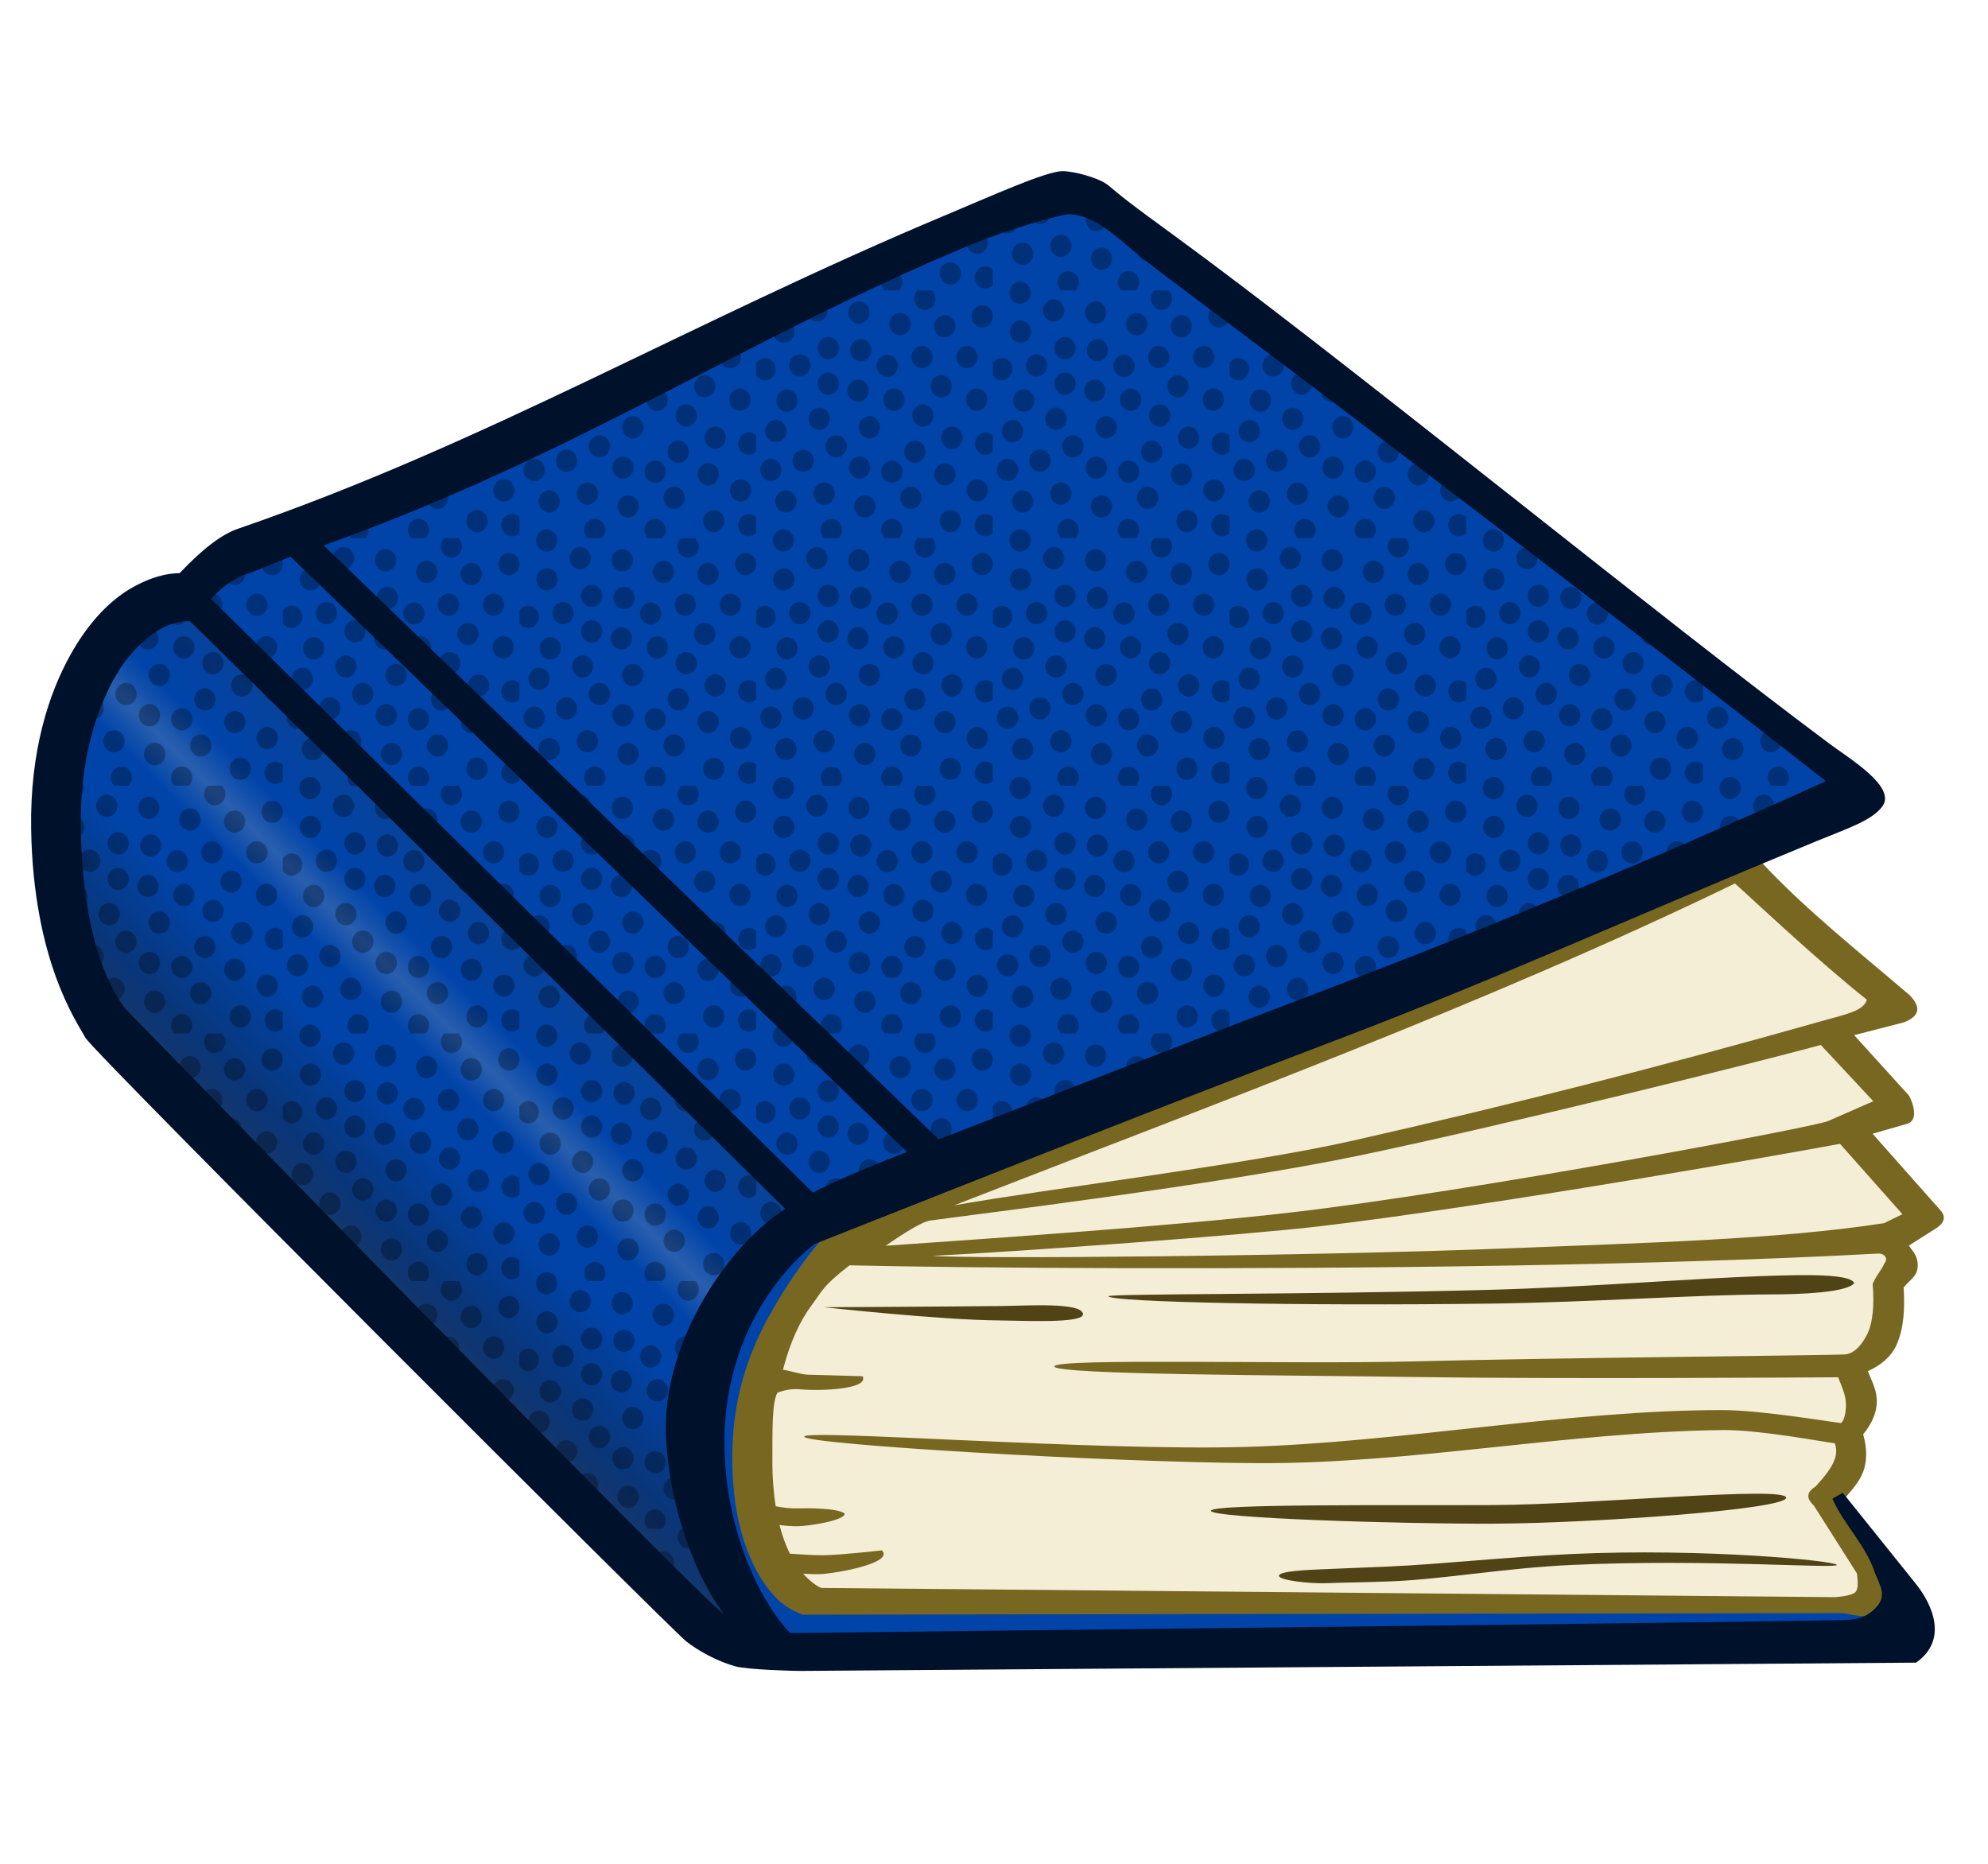
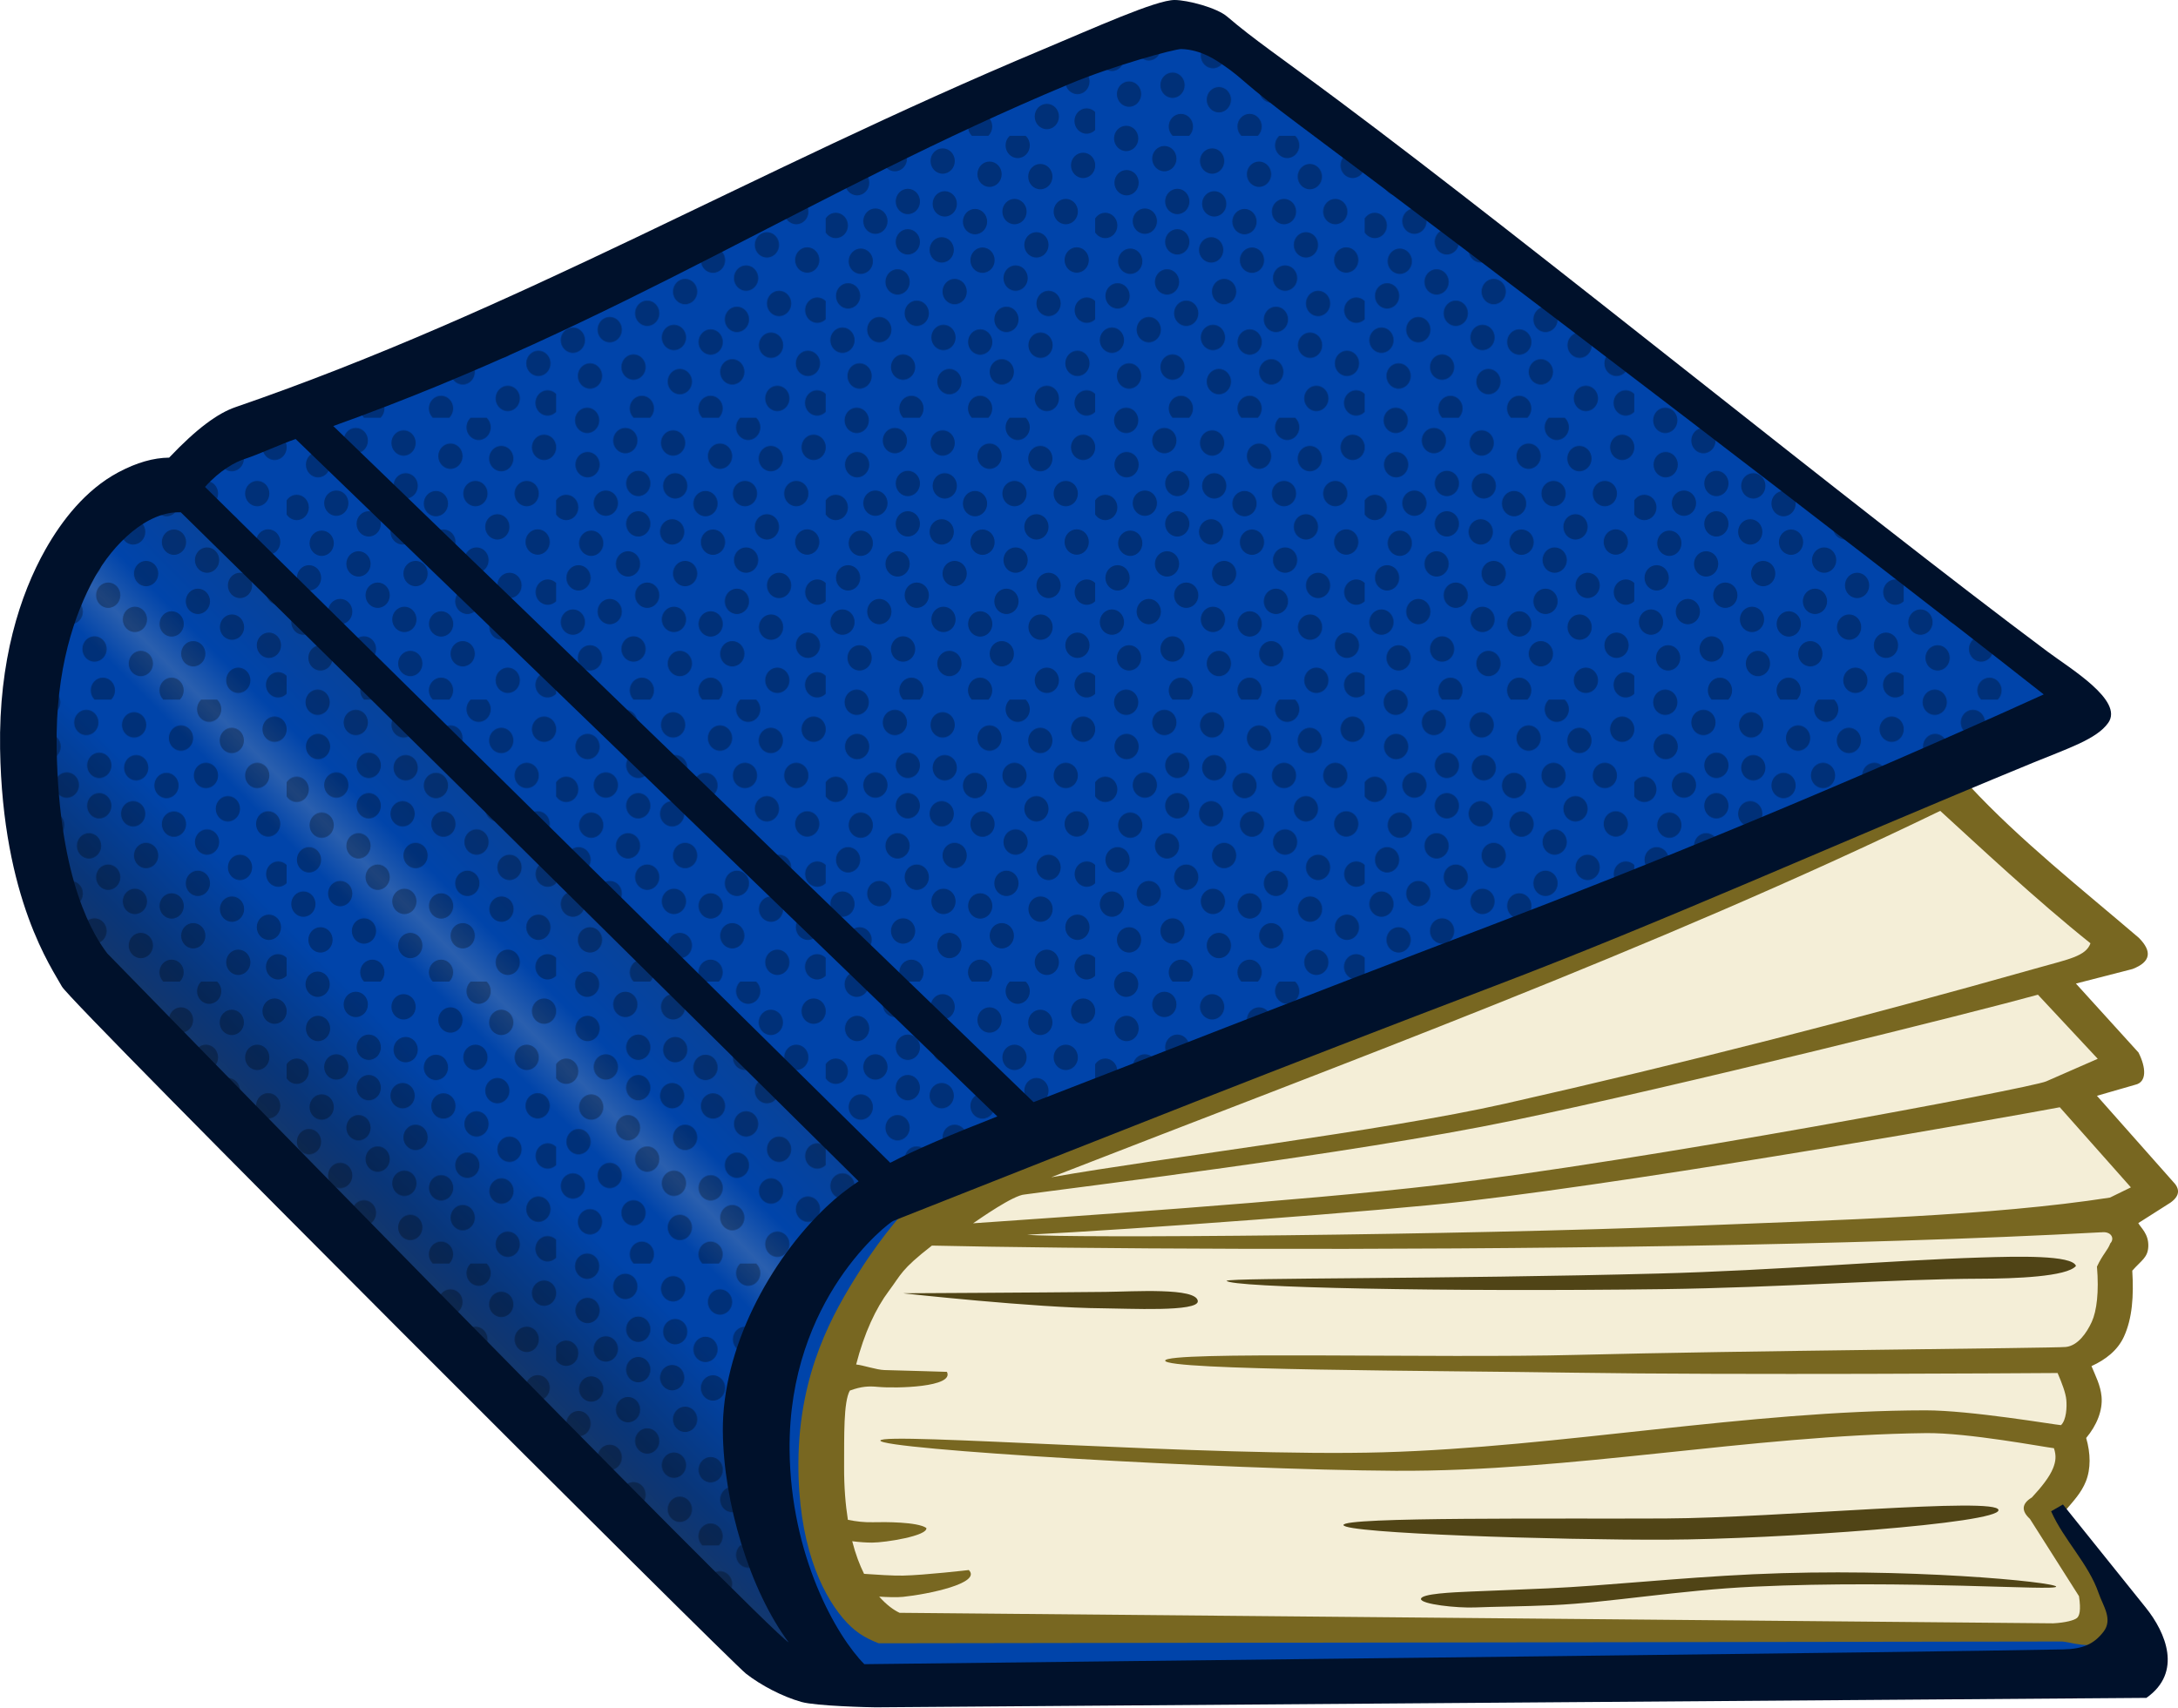
- <svg xmlns="http://www.w3.org/2000/svg" xmlns:xlink="http://www.w3.org/1999/xlink" width="32mm" height="30mm" viewBox="0 0 113.386 106.299" id="svg2" version="1.1">
+ <svg xmlns="http://www.w3.org/2000/svg" xmlns:xlink="http://www.w3.org/1999/xlink" width="256" height="200.729" viewBox="0 0 240 188.183" id="svg2" version="1.1">
  <defs id="defs4">
    <linearGradient id="linearGradient5752">
      <stop style="stop-color:#183767;stop-opacity:1" offset="0" id="stop5754" />
      <stop id="stop5760" offset="0.153" style="stop-color:#093679;stop-opacity:1" />
      <stop style="stop-color:#0044aa;stop-opacity:1;" offset="0.419" id="stop5762" />
      <stop id="stop5766" offset="0.558" style="stop-color:#0044aa;stop-opacity:1;" />
      <stop style="stop-color:#2a5fae;stop-opacity:1" offset="0.653" id="stop5768" />
      <stop id="stop5764" offset="0.754" style="stop-color:#0044aa;stop-opacity:1;" />
      <stop style="stop-color:#094297;stop-opacity:1" offset="1" id="stop5756" />
    </linearGradient>
    <pattern xlink:href="#Polkadots-large" id="pattern5727" patternTransform="matrix(1.35,0,0,1.4125,-1.771657,-7.454901)" />
    <pattern id="Polkadots-large" patternTransform="translate(0,0) scale(10,10)" height="10" width="10" patternUnits="userSpaceOnUse">
      <circle id="circle5417" r="0.45" cy="0.810" cx="2.567" style="fill:black;stroke:none" />
      <circle id="circle5419" r="0.45" cy="2.33" cx="3.048" style="fill:black;stroke:none" />
      <circle id="circle5421" r="0.45" cy="2.415" cx="4.418" style="fill:black;stroke:none" />
      <circle id="circle5423" r="0.45" cy="3.029" cx="1.844" style="fill:black;stroke:none" />
      <circle id="circle5425" r="0.45" cy="1.363" cx="6.08" style="fill:black;stroke:none" />
      <circle id="circle5427" r="0.45" cy="4.413" cx="5.819" style="fill:black;stroke:none" />
      <circle id="circle5429" r="0.45" cy="4.048" cx="4.305" style="fill:black;stroke:none" />
      <circle id="circle5431" r="0.45" cy="3.045" cx="5.541" style="fill:black;stroke:none" />
      <circle id="circle5433" r="0.45" cy="5.527" cx="4.785" style="fill:black;stroke:none" />
      <circle id="circle5435" r="0.45" cy="5.184" cx="2.667" style="fill:black;stroke:none" />
      <circle id="circle5437" r="0.45" cy="1.448" cx="7.965" style="fill:black;stroke:none" />
      <circle id="circle5439" r="0.45" cy="5.049" cx="7.047" style="fill:black;stroke:none" />
      <circle id="circle5441" r="0.45" cy="0.895" cx="4.340" style="fill:black;stroke:none" />
      <circle id="circle5443" r="0.45" cy="0.340" cx="7.125" style="fill:black;stroke:none" />
      <circle id="circle5445" r="0.45" cy="1.049" cx="9.553" style="fill:black;stroke:none" />
      <circle id="circle5447" r="0.45" cy="2.689" cx="7.006" style="fill:black;stroke:none" />
      <circle id="circle5449" r="0.45" cy="2.689" cx="8.909" style="fill:black;stroke:none" />
      <circle id="circle5451" r="0.45" cy="4.407" cx="9.315" style="fill:black;stroke:none" />
      <circle id="circle5453" r="0.45" cy="3.870" cx="7.820" style="fill:black;stroke:none" />
      <circle id="circle5455" r="0.45" cy="5.948" cx="8.270" style="fill:black;stroke:none" />
      <circle id="circle5457" r="0.45" cy="7.428" cx="7.973" style="fill:black;stroke:none" />
      <circle id="circle5459" r="0.45" cy="8.072" cx="9.342" style="fill:black;stroke:none" />
      <circle id="circle5461" r="0.45" cy="9.315" cx="8.206" style="fill:black;stroke:none" />
      <circle id="circle5463" r="0.45" cy="9.475" cx="9.682" style="fill:black;stroke:none" />
      <circle id="circle5465" r="0.45" cy="6.186" cx="9.688" style="fill:black;stroke:none" />
      <circle id="circle5467" r="0.45" cy="6.296" cx="3.379" style="fill:black;stroke:none" />
      <circle id="circle5469" r="0.45" cy="8.204" cx="2.871" style="fill:black;stroke:none" />
      <circle id="circle5471" r="0.45" cy="8.719" cx="4.59" style="fill:black;stroke:none" />
      <circle id="circle5473" r="0.45" cy="9.671" cx="3.181" style="fill:black;stroke:none" />
      <circle id="circle5475" r="0.45" cy="7.315" cx="5.734" style="fill:black;stroke:none" />
      <circle id="circle5477" r="0.45" cy="6.513" cx="6.707" style="fill:black;stroke:none" />
      <circle id="circle5479" r="0.45" cy="9.670" cx="5.730" style="fill:black;stroke:none" />
      <circle id="circle5481" r="0.45" cy="8.373" cx="6.535" style="fill:black;stroke:none" />
      <circle id="circle5483" r="0.45" cy="7.154" cx="4.37" style="fill:black;stroke:none" />
      <circle id="circle5485" r="0.45" cy="7.25" cx="0.622" style="fill:black;stroke:none" />
      <circle id="circle5487" r="0.45" cy="5.679" cx="0.831" style="fill:black;stroke:none" />
      <circle id="circle5489" r="0.45" cy="8.519" cx="1.257" style="fill:black;stroke:none" />
      <circle id="circle5491" r="0.45" cy="6.877" cx="1.989" style="fill:black;stroke:none" />
      <circle id="circle5493" r="0.45" cy="3.181" cx="0.374" style="fill:black;stroke:none" />
      <circle id="circle5495" r="0.45" cy="1.664" cx="1.166" style="fill:black;stroke:none" />
      <circle id="circle5497" r="0.45" cy="0.093" cx="1.151" style="fill:black;stroke:none" />
      <circle id="circle5499" r="0.45" cy="10.093" cx="1.151" style="fill:black;stroke:none" />
      <circle id="circle5501" r="0.45" cy="4.451" cx="1.302" style="fill:black;stroke:none" />
      <circle id="circle5503" r="0.45" cy="3.763" cx="3.047" style="fill:black;stroke:none" />
    </pattern>
    <linearGradient xlink:href="#linearGradient5752" id="linearGradient5758" x1="14.774" y1="61.728" x2="29.705" y2="46.978" gradientUnits="userSpaceOnUse" />
  </defs>
-   <g id="layer2" transform="translate(4.400156,9.894532)">
-     <path style="fill:#0044aa;fill-rule:evenodd;stroke:#ff0000;stroke-width:0.291;stroke-linecap:butt;stroke-linejoin:miter;stroke-miterlimit:4;stroke-dasharray:none;stroke-opacity:1" d="m 1.103,48.094 c -3.248,-5.711 -3.387,-9.556 -2.625,-13.25 0.818,-3.966 -0.174,-8.073 7.875,-11 1.325,-1.538 3.351,-2.876 7,-3.75 l 43.811,-18.957 44.564,33.957 -7.625,4 9.5,8.25 -4.125,1.25 4.375,4.75 -3.375,0.75 4.875,5.5 -2.125,1.125 c 0.797,0.755 1.718,1.473 0.25,2.875 0.311,2.315 -0.79,3.502 -2.125,4.5 1.254,2.294 0.29,3.11 -0.375,4.125 0.21,0.753 0.598,1.495 -1.125,3.875 l 5.375,6.5 -2.125,1.125 -64.625,0.625 c -1.584,0.168 -2.869,-1.153 -4.125,-2.625 z" id="path4244" />
-     <path style="fill:url(#linearGradient5758);fill-rule:evenodd;stroke:#ffcc00;stroke-width:0.291;stroke-linecap:butt;stroke-linejoin:miter;stroke-miterlimit:4;stroke-dasharray:none;stroke-opacity:1;fill-opacity:1" d="m 6.225,24.03 c 0,0 -5.8,1.776 -7.25,10 -0.807,4.577 1.375,13.875 1.375,13.875 l 36.75,36.5 1.875,-1.25 c 0,0 -4.239,-7.192 -4,-11.125 0.512,-8.421 7,-12.625 7,-12.625 z" id="path5750" />
-     <path style="fill:#f4eed7;fill-rule:evenodd;stroke:#ff6600;stroke-width:0.291;stroke-linecap:butt;stroke-linejoin:miter;stroke-miterlimit:4;stroke-dasharray:none;stroke-opacity:1" d="m 93.975,39.03 -50.312,20.25 c 0,0 -4.985,7.985 -5.312,12.5 -0.243,3.352 2.562,9.75 2.562,9.75 l 29.375,0.125 31.125,0 0.938,-1.25 -3.062,-5.188 c 0.836,-0.947 2.177,-1.297 1.75,-2.875 l 0.562,-4.562 c 1.383,-0.752 1.82,-2.567 1.875,-4.812 0.858,-0.708 0.224,-1.417 0.188,-2.125 l 1.875,-1.375 -4.438,-5.125 2.75,-1.188 -3.5,-4.25 3.5,-1.562 z" id="path5748" />
-     <path style="fill:url(#pattern5727);fill-opacity:1;fill-rule:evenodd;stroke:#0000ff;stroke-width:0.291;stroke-linecap:butt;stroke-linejoin:miter;stroke-miterlimit:4;stroke-dasharray:none;stroke-opacity:1;opacity:0.296" d="m 6.478,24.469 c 0.898,-1.729 2.379,-3.263 6.25,-4 L 56.384,1.034 101.978,35.219 70.353,49.094 l -28.625,10.625 c 0,0 -6.755,3.311 -6.75,11.5 0.004,6.922 3.875,13.125 3.875,13.125 -1.548,-0.497 -3.1,-1.001 -5.625,-3.125 l -32.5,-33 c 0,0 -3.253,-11.522 -1.25,-16.75 3.148,-8.219 7,-7 7,-7 z" id="path4246" />
-     <path style="color:#000000;font-style:normal;font-variant:normal;font-weight:normal;font-stretch:normal;font-size:medium;line-height:normal;font-family:sans-serif;text-indent:0;text-align:start;text-decoration:none;text-decoration-line:none;text-decoration-style:solid;text-decoration-color:#000000;letter-spacing:normal;word-spacing:normal;text-transform:none;direction:ltr;block-progression:tb;writing-mode:lr-tb;baseline-shift:baseline;text-anchor:start;white-space:normal;clip-rule:nonzero;display:inline;overflow:visible;visibility:visible;opacity:1;isolation:auto;mix-blend-mode:normal;color-interpolation:sRGB;color-interpolation-filters:linearRGB;solid-color:#000000;solid-opacity:1;fill:#786721;fill-opacity:1;fill-rule:evenodd;stroke:none;stroke-width:1.772;stroke-linecap:butt;stroke-linejoin:bevel;stroke-miterlimit:4;stroke-dasharray:none;stroke-dashoffset:0;stroke-opacity:1;color-rendering:auto;image-rendering:auto;shape-rendering:auto;text-rendering:auto;enable-background:accumulate" d="m 96.014,39.23 c -17.728,7.383 -35.252,13.865 -53.197,21.17 0,0 -1.157,1.204 -2.419,3.198 -1.262,1.994 -3.014,4.983 -3.035,9.574 -0.018,3.952 1.109,6.44 2.229,7.766 0.56,0.663 1.058,0.971 1.789,1.259 1.527,-0.002 59.219,-0.089 59.219,-0.089 0.397,-0.018 1.586,0.48 2.279,-0.115 0.694,-0.594 0.61,-1.36 0.434,-2.129 l -2.453,-4.359 c 0.367,-0.434 0.761,-0.847 0.988,-1.412 0.257,-0.639 0.242,-1.411 0.018,-2.182 0.529,-0.633 0.834,-1.377 0.77,-2.076 -0.052,-0.564 -0.301,-1.032 -0.504,-1.525 0.701,-0.319 1.309,-0.785 1.625,-1.475 0.422,-0.921 0.495,-2.041 0.418,-3.307 0.461,-0.522 0.783,-0.655 0.803,-1.219 0.022,-0.626 -0.379,-0.933 -0.502,-1.164 l 1.615,-1.027 c 0.494,-0.355 0.468,-0.71 0.113,-1.064 l -3.799,-4.287 1.918,-0.553 c 0.591,-0.131 0.545,-0.86 0.164,-1.615 l -3.135,-3.455 2.834,-0.729 c 0.927,-0.356 0.987,-0.885 0.322,-1.559 -2.849,-2.439 -5.967,-4.9 -8.494,-7.626 z m -1.458,1.262 c 1.83,1.669 4.818,4.475 7.525,6.634 -0.22,0.647 -1.132,0.807 -2.568,1.213 -9.183,2.593 -17.64,4.762 -26.764,6.824 -6.062,1.37 -17.231,2.715 -22.724,3.686 14.317,-5.585 30.252,-11.436 44.53,-18.357 z m 4.893,9.21 2.996,3.211 -2.582,1.131 c -0.784,0.343 -20.257,3.998 -30.459,5.193 -7.069,0.828 -19.008,1.616 -23.291,1.918 0.358,-0.243 2.014,-1.408 2.58,-1.443 2.093,-0.295 16.388,-2.027 24.428,-3.701 8.315,-1.731 23.184,-5.436 26.328,-6.309 z m 1.096,5.639 3.561,4.014 -1.049,0.512 c -5.973,0.926 -13.579,1.118 -21.081,1.422 -11.524,0.467 -31.291,0.629 -33.153,0.439 5.295,-0.259 17.885,-1.196 21.967,-1.674 9.975,-1.168 27.423,-4.271 29.756,-4.713 z m 2.068,6.268 c 0.521,-0.072 0.687,0.317 0.463,0.549 -0.135,0.359 -0.38,0.546 -0.67,1.168 0.107,1.261 -0.01,2.223 -0.262,2.771 -0.252,0.549 -0.697,1.194 -1.301,1.254 -0.604,0.06 -16.363,0.186 -24.539,0.398 -6.861,0.178 -20.565,-0.204 -20.57,0.287 -0.006,0.491 13.667,0.498 20.445,0.604 8.038,0.125 23.006,0.024 24.256,0.016 0.222,0.518 0.404,0.999 0.436,1.342 0.034,0.366 0.005,1.01 -0.266,1.27 -0.334,-0.023 -4.544,-0.744 -6.785,-0.742 -8.868,0.009 -18.308,1.848 -27.172,2.102 -8.589,0.246 -25.13,-1.027 -25.18,-0.588 -0.05,0.439 17.183,1.464 25.797,1.514 8.868,0.051 17.708,-1.78 26.576,-1.887 2.102,-0.025 5.91,0.701 6.41,0.756 0.128,0.384 0.091,0.668 -0.047,1.01 -0.172,0.428 -0.565,0.927 -1.057,1.457 -0.505,0.306 -0.548,0.664 -0.098,1.076 l 2.457,3.871 c 0.108,0.718 0.021,0.989 -0.1,1.092 -0.13,0.112 -0.567,0.236 -1.191,0.268 L 42.43,80.67 c -0.283,-0.132 -0.643,-0.385 -1.02,-0.811 0.409,0.026 0.874,0.044 1.191,0.012 1.245,-0.128 3.957,-0.684 3.297,-1.344 0,0 -2.194,0.255 -3.297,0.279 -0.487,0.011 -1.384,-0.048 -1.949,-0.088 -0.221,-0.445 -0.427,-0.983 -0.594,-1.635 0.347,0.045 0.68,0.07 0.994,0.07 0.659,0.001 2.807,-0.34 2.719,-0.734 -0.442,-0.306 -2.067,-0.303 -2.676,-0.287 -0.418,0.011 -0.836,-0.036 -1.254,-0.121 -0.119,-0.765 -0.194,-1.64 -0.189,-2.672 0.007,-1.533 -0.034,-3.234 0.287,-3.803 0.586,-0.215 0.958,-0.228 1.398,-0.186 0.919,0.087 3.85,0.018 3.465,-0.752 0,0 -2.276,-0.07 -3.131,-0.09 -0.39,-0.009 -1.087,-0.25 -1.416,-0.279 0.41,-1.59 0.989,-2.818 1.639,-3.686 0.631,-0.842 0.593,-1.055 2.156,-2.271 6.783,0.154 22.352,0.273 37.673,0.012 7.353,-0.125 14.649,-0.339 20.889,-0.678 z" id="path4175" />
-     <path style="color:#000000;font-style:normal;font-variant:normal;font-weight:normal;font-stretch:normal;font-size:medium;line-height:normal;font-family:sans-serif;text-indent:0;text-align:start;text-decoration:none;text-decoration-line:none;text-decoration-style:solid;text-decoration-color:#000000;letter-spacing:normal;word-spacing:normal;text-transform:none;direction:ltr;block-progression:tb;writing-mode:lr-tb;baseline-shift:baseline;text-anchor:start;white-space:normal;clip-rule:nonzero;display:inline;overflow:visible;visibility:visible;opacity:1;isolation:auto;mix-blend-mode:normal;color-interpolation:sRGB;color-interpolation-filters:linearRGB;solid-color:#000000;solid-opacity:1;fill:#504416;fill-opacity:1;fill-rule:evenodd;stroke:none;stroke-width:1.063;stroke-linecap:butt;stroke-linejoin:miter;stroke-miterlimit:4;stroke-dasharray:none;stroke-dashoffset:0;stroke-opacity:1;color-rendering:auto;image-rendering:auto;shape-rendering:auto;text-rendering:auto;enable-background:accumulate" d="m 80.836,75.944 c -5.391,0.027 -16.223,-0.087 -16.171,0.33 0.052,0.417 10.778,0.755 16.175,0.732 5.539,-0.023 16.697,-0.813 16.634,-1.486 -0.063,-0.673 -11.105,0.396 -16.637,0.423 z" id="path4187" />
-     <path style="color:#000000;font-style:normal;font-variant:normal;font-weight:normal;font-stretch:normal;font-size:medium;line-height:normal;font-family:sans-serif;text-indent:0;text-align:start;text-decoration:none;text-decoration-line:none;text-decoration-style:solid;text-decoration-color:#000000;letter-spacing:normal;word-spacing:normal;text-transform:none;direction:ltr;block-progression:tb;writing-mode:lr-tb;baseline-shift:baseline;text-anchor:start;white-space:normal;clip-rule:nonzero;display:inline;overflow:visible;visibility:visible;opacity:1;isolation:auto;mix-blend-mode:normal;color-interpolation:sRGB;color-interpolation-filters:linearRGB;solid-color:#000000;solid-opacity:1;fill:#504416;fill-opacity:1;fill-rule:evenodd;stroke:none;stroke-width:1.063;stroke-linecap:butt;stroke-linejoin:miter;stroke-miterlimit:4;stroke-dasharray:none;stroke-dashoffset:0;stroke-opacity:1;color-rendering:auto;image-rendering:auto;shape-rendering:auto;text-rendering:auto;enable-background:accumulate" d="m 85.205,78.738 c -3.807,0.177 -7.374,0.575 -10.303,0.707 -1.465,0.066 -2.968,0.122 -3.865,0.16 -0.897,0.039 -2.482,0.105 -2.491,0.371 -0.009,0.266 1.815,0.463 2.713,0.425 0.898,-0.039 2.404,-0.048 3.869,-0.114 2.93,-0.132 6.319,-0.752 10.126,-0.928 7.615,-0.353 15.122,0.23 15.107,1.31e-4 -0.015,-0.23 -7.542,-0.974 -15.156,-0.621 z" id="path4189" />
-     <path style="color:#000000;font-style:normal;font-variant:normal;font-weight:normal;font-stretch:normal;font-size:medium;line-height:normal;font-family:sans-serif;text-indent:0;text-align:start;text-decoration:none;text-decoration-line:none;text-decoration-style:solid;text-decoration-color:#000000;letter-spacing:normal;word-spacing:normal;text-transform:none;direction:ltr;block-progression:tb;writing-mode:lr-tb;baseline-shift:baseline;text-anchor:start;white-space:normal;clip-rule:nonzero;display:inline;overflow:visible;visibility:visible;opacity:1;isolation:auto;mix-blend-mode:normal;color-interpolation:sRGB;color-interpolation-filters:linearRGB;solid-color:#000000;solid-opacity:1;fill:#504416;fill-opacity:1;fill-rule:evenodd;stroke:none;stroke-width:1.063;stroke-linecap:butt;stroke-linejoin:miter;stroke-miterlimit:4;stroke-dasharray:none;stroke-dashoffset:0;stroke-opacity:1;color-rendering:auto;image-rendering:auto;shape-rendering:auto;text-rendering:auto;enable-background:accumulate" d="m 42.595,64.661 c 0,0 6.653,0.733 10.016,0.753 1.233,0.007 4.813,0.197 4.757,-0.364 -0.068,-0.686 -3.221,-0.473 -4.633,-0.458 -3.375,0.036 -10.141,0.069 -10.141,0.069 z" id="path4191" />
-     <path style="color:#000000;font-style:normal;font-variant:normal;font-weight:normal;font-stretch:normal;font-size:medium;line-height:normal;font-family:sans-serif;text-indent:0;text-align:start;text-decoration:none;text-decoration-line:none;text-decoration-style:solid;text-decoration-color:#000000;letter-spacing:normal;word-spacing:normal;text-transform:none;direction:ltr;block-progression:tb;writing-mode:lr-tb;baseline-shift:baseline;text-anchor:start;white-space:normal;clip-rule:nonzero;display:inline;overflow:visible;visibility:visible;opacity:1;isolation:auto;mix-blend-mode:normal;color-interpolation:sRGB;color-interpolation-filters:linearRGB;solid-color:#000000;solid-opacity:1;fill:#504416;fill-opacity:1;fill-rule:evenodd;stroke:none;stroke-width:1.063;stroke-linecap:butt;stroke-linejoin:miter;stroke-miterlimit:4;stroke-dasharray:none;stroke-dashoffset:0;stroke-opacity:1;color-rendering:auto;image-rendering:auto;shape-rendering:auto;text-rendering:auto;enable-background:accumulate" d="m 96.6,62.868 c -4.431,0.137 -10.319,0.65 -16.164,0.804 -10.774,0.284 -21.307,0.206 -21.626,0.362 0.152,0.34 10.918,0.563 21.869,0.42 5.765,-0.075 11.581,-0.511 15.926,-0.523 1.654,-0.004 4.302,-0.097 4.75,-0.64 -0.186,-0.55 -2.926,-0.48 -4.755,-0.423 z" id="path4193" />
-     <path style="color:#000000;font-style:normal;font-variant:normal;font-weight:normal;font-stretch:normal;font-size:medium;line-height:normal;font-family:sans-serif;text-indent:0;text-align:start;text-decoration:none;text-decoration-line:none;text-decoration-style:solid;text-decoration-color:#000000;letter-spacing:normal;word-spacing:normal;text-transform:none;direction:ltr;block-progression:tb;writing-mode:lr-tb;baseline-shift:baseline;text-anchor:start;white-space:normal;clip-rule:nonzero;display:inline;overflow:visible;visibility:visible;opacity:1;isolation:auto;mix-blend-mode:normal;color-interpolation:sRGB;color-interpolation-filters:linearRGB;solid-color:#000000;solid-opacity:1;fill:#00112b;fill-opacity:1;fill-rule:evenodd;stroke:none;stroke-width:1.772;stroke-linecap:butt;stroke-linejoin:miter;stroke-miterlimit:4;stroke-dasharray:none;stroke-dashoffset:0;stroke-opacity:1;color-rendering:auto;image-rendering:auto;shape-rendering:auto;text-rendering:auto;enable-background:accumulate" d="m 56.211,-0.134 c -0.931,-0.005 -4.042,1.405 -6.614,2.482 -14.587,6.112 -26.28,13.046 -40.433,17.917 -0.88,0.303 -1.931,1.065 -3.32,2.529 -0.786,0.009 -1.619,0.244 -2.539,0.732 -1.648,0.875 -2.846,2.432 -3.658,3.871 -1.278,2.265 -2.342,5.578 -2.271,9.98 0.121,7.553 2.626,11.041 3.098,11.918 0.444,0.825 33.445,33.783 34.264,34.424 0.742,0.58 1.819,1.148 2.779,1.418 0.73,0.205 3.454,0.27 3.725,0.268 l 63.641,-0.473 c 1.82,-1.282 0.973,-3.271 -0.033,-4.523 l -4.148,-5.166 -0.592,0.34 c 0.629,1.428 1.877,2.63 2.381,4.104 0.218,0.638 0.729,1.308 0.238,1.938 -0.484,0.621 -1.035,0.859 -2.019,0.878 -7.889,0.157 -41.604,0.52 -60.045,0.741 -1.397,-1.408 -3.699,-5.431 -3.744,-10.748 -0.064,-7.597 4.989,-11.381 5.186,-11.459 11.24,-4.443 19.065,-7.56 30.156,-11.785 8.609,-3.28 16.222,-6.759 26.934,-11.17 1.756,-0.723 3.198,-1.183 3.774,-2.001 0.786,-1.115 -1.896,-2.714 -3.032,-3.562 C 90.158,25.218 74.339,12.308 64.443,4.923 61.39,2.644 60.202,1.863 58.838,0.697 c -0.527,-0.45 -1.985,-0.827 -2.627,-0.831 z m 0.336,2.457 c 1.003,0.033 1.75,0.568 2.094,0.803 1.113,0.762 0.789,0.745 3.883,3.055 9.564,7.138 27.492,20.823 37.215,28.476 -9.761,4.441 -19.896,8.601 -27.645,11.553 -10.601,4.039 -17.126,6.626 -22.953,8.875 L 14.064,21.211 C 28.523,16.033 37.97,9.491 50.924,4.08 c 2.218,-0.926 5.288,-1.767 5.623,-1.757 z M 12.181,21.862 47.326,55.801 c -2.382,0.933 -4.059,1.646 -5.363,2.322 L 7.64,24.261 C 8.398,23.413 9.177,23.006 9.606,22.868 10.31,22.642 11.485,22.095 12.181,21.862 Z M 6.43,25.535 C 17.763,36.652 29.073,47.874 40.379,59.049 c -0.588,0.393 -1.104,0.798 -1.588,1.256 -2.886,2.725 -5.248,7.161 -5.213,11.258 0.03,3.579 1.342,7.962 3.299,10.591 C 35.73,81.477 2.746,47.635 2.746,47.635 2.127,46.822 0.318,44.116 0.209,37.334 c -0.063,-3.924 0.889,-6.704 1.908,-8.547 0.917,-1.658 2.625,-3.329 4.312,-3.252 z" id="path4171" />
+   <g id="g888" transform="matrix(2.199941,0,0,2.199941,5.782558,0.294264)">
+     <path id="path4244" d="m 1.103,48.094 c -3.248,-5.711 -3.387,-9.556 -2.625,-13.25 0.818,-3.966 -0.174,-8.073 7.875,-11 1.325,-1.538 3.351,-2.876 7,-3.75 l 43.811,-18.957 44.564,33.957 -7.625,4 9.5,8.25 -4.125,1.25 4.375,4.75 -3.375,0.75 4.875,5.5 -2.125,1.125 c 0.797,0.755 1.718,1.473 0.25,2.875 0.311,2.315 -0.79,3.502 -2.125,4.5 1.254,2.294 0.29,3.11 -0.375,4.125 0.21,0.753 0.598,1.495 -1.125,3.875 l 5.375,6.5 -2.125,1.125 -64.625,0.625 c -1.584,0.168 -2.869,-1.153 -4.125,-2.625 z" style="fill:#0044aa;fill-rule:evenodd;stroke:#ff0000;stroke-width:0.291;stroke-linecap:butt;stroke-linejoin:miter;stroke-miterlimit:4;stroke-dasharray:none;stroke-opacity:1" />
+     <path id="path5750" d="m 6.225,24.03 c 0,0 -5.8,1.776 -7.25,10 -0.807,4.577 1.375,13.875 1.375,13.875 l 36.75,36.5 1.875,-1.25 c 0,0 -4.239,-7.192 -4,-11.125 0.512,-8.421 7,-12.625 7,-12.625 z" style="fill:url(#linearGradient5758);fill-opacity:1;fill-rule:evenodd;stroke:#ffcc00;stroke-width:0.291;stroke-linecap:butt;stroke-linejoin:miter;stroke-miterlimit:4;stroke-dasharray:none;stroke-opacity:1" />
+     <path id="path5748" d="m 93.975,39.03 -50.312,20.25 c 0,0 -4.985,7.985 -5.312,12.5 -0.243,3.352 2.562,9.75 2.562,9.75 l 29.375,0.125 h 31.125 l 0.938,-1.25 -3.062,-5.188 c 0.836,-0.947 2.177,-1.297 1.75,-2.875 l 0.562,-4.562 c 1.383,-0.752 1.82,-2.567 1.875,-4.812 0.858,-0.708 0.224,-1.417 0.188,-2.125 l 1.875,-1.375 -4.438,-5.125 2.75,-1.188 -3.5,-4.25 3.5,-1.562 z" style="fill:#f4eed7;fill-rule:evenodd;stroke:#ff6600;stroke-width:0.291;stroke-linecap:butt;stroke-linejoin:miter;stroke-miterlimit:4;stroke-dasharray:none;stroke-opacity:1" />
+     <path id="path4246" d="m 6.478,24.469 c 0.898,-1.729 2.379,-3.263 6.25,-4 L 56.384,1.034 101.978,35.219 70.353,49.094 l -28.625,10.625 c 0,0 -6.755,3.311 -6.75,11.5 0.004,6.922 3.875,13.125 3.875,13.125 -1.548,-0.497 -3.1,-1.001 -5.625,-3.125 l -32.5,-33 c 0,0 -3.253,-11.522 -1.25,-16.75 3.148,-8.219 7,-7 7,-7 z" style="opacity:0.296;fill:url(#pattern5727);fill-opacity:1;fill-rule:evenodd;stroke:#0000ff;stroke-width:0.291;stroke-linecap:butt;stroke-linejoin:miter;stroke-miterlimit:4;stroke-dasharray:none;stroke-opacity:1" />
+     <path id="path4175" d="m 96.014,39.23 c -17.728,7.383 -35.252,13.865 -53.197,21.17 0,0 -1.157,1.204 -2.419,3.198 -1.262,1.994 -3.014,4.983 -3.035,9.574 -0.018,3.952 1.109,6.44 2.229,7.766 0.56,0.663 1.058,0.971 1.789,1.259 1.527,-0.002 59.219,-0.089 59.219,-0.089 0.397,-0.018 1.586,0.48 2.279,-0.115 0.694,-0.594 0.61,-1.36 0.434,-2.129 l -2.453,-4.359 c 0.367,-0.434 0.761,-0.847 0.988,-1.412 0.257,-0.639 0.242,-1.411 0.018,-2.182 0.529,-0.633 0.834,-1.377 0.77,-2.076 -0.052,-0.564 -0.301,-1.032 -0.504,-1.525 0.701,-0.319 1.309,-0.785 1.625,-1.475 0.422,-0.921 0.495,-2.041 0.418,-3.307 0.461,-0.522 0.783,-0.655 0.803,-1.219 0.022,-0.626 -0.379,-0.933 -0.502,-1.164 l 1.615,-1.027 c 0.494,-0.355 0.468,-0.71 0.113,-1.064 l -3.799,-4.287 1.918,-0.553 c 0.591,-0.131 0.545,-0.86 0.164,-1.615 l -3.135,-3.455 2.834,-0.729 c 0.927,-0.356 0.987,-0.885 0.322,-1.559 -2.849,-2.439 -5.967,-4.9 -8.494,-7.626 z m -1.458,1.262 c 1.83,1.669 4.818,4.475 7.525,6.634 -0.22,0.647 -1.132,0.807 -2.568,1.213 -9.183,2.593 -17.64,4.762 -26.764,6.824 -6.062,1.37 -17.231,2.715 -22.724,3.686 14.317,-5.585 30.252,-11.436 44.53,-18.357 z m 4.893,9.21 2.996,3.211 -2.582,1.131 c -0.784,0.343 -20.257,3.998 -30.459,5.193 -7.069,0.828 -19.008,1.616 -23.291,1.918 0.358,-0.243 2.014,-1.408 2.58,-1.443 2.093,-0.295 16.388,-2.027 24.428,-3.701 8.315,-1.731 23.184,-5.436 26.328,-6.309 z m 1.096,5.639 3.561,4.014 -1.049,0.512 c -5.973,0.926 -13.579,1.118 -21.081,1.422 -11.524,0.467 -31.291,0.629 -33.153,0.439 5.295,-0.259 17.885,-1.196 21.967,-1.674 9.975,-1.168 27.423,-4.271 29.756,-4.713 z m 2.068,6.268 c 0.521,-0.072 0.687,0.317 0.463,0.549 -0.135,0.359 -0.38,0.546 -0.67,1.168 0.107,1.261 -0.01,2.223 -0.262,2.771 -0.252,0.549 -0.697,1.194 -1.301,1.254 -0.604,0.06 -16.363,0.186 -24.539,0.398 -6.861,0.178 -20.565,-0.204 -20.57,0.287 -0.006,0.491 13.667,0.498 20.445,0.604 8.038,0.125 23.006,0.024 24.256,0.016 0.222,0.518 0.404,0.999 0.436,1.342 0.034,0.366 0.005,1.01 -0.266,1.27 -0.334,-0.023 -4.544,-0.744 -6.785,-0.742 -8.868,0.009 -18.308,1.848 -27.172,2.102 -8.589,0.246 -25.13,-1.027 -25.18,-0.588 -0.05,0.439 17.183,1.464 25.797,1.514 8.868,0.051 17.708,-1.78 26.576,-1.887 2.102,-0.025 5.91,0.701 6.41,0.756 0.128,0.384 0.091,0.668 -0.047,1.01 -0.172,0.428 -0.565,0.927 -1.057,1.457 -0.505,0.306 -0.548,0.664 -0.098,1.076 l 2.457,3.871 c 0.108,0.718 0.021,0.989 -0.1,1.092 -0.13,0.112 -0.567,0.236 -1.191,0.268 L 42.43,80.67 c -0.283,-0.132 -0.643,-0.385 -1.02,-0.811 0.409,0.026 0.874,0.044 1.191,0.012 1.245,-0.128 3.957,-0.684 3.297,-1.344 0,0 -2.194,0.255 -3.297,0.279 -0.487,0.011 -1.384,-0.048 -1.949,-0.088 -0.221,-0.445 -0.427,-0.983 -0.594,-1.635 0.347,0.045 0.68,0.07 0.994,0.07 0.659,0.001 2.807,-0.34 2.719,-0.734 -0.442,-0.306 -2.067,-0.303 -2.676,-0.287 -0.418,0.011 -0.836,-0.036 -1.254,-0.121 -0.119,-0.765 -0.194,-1.64 -0.189,-2.672 0.007,-1.533 -0.034,-3.234 0.287,-3.803 0.586,-0.215 0.958,-0.228 1.398,-0.186 0.919,0.087 3.85,0.018 3.465,-0.752 0,0 -2.276,-0.07 -3.131,-0.09 -0.39,-0.009 -1.087,-0.25 -1.416,-0.279 0.41,-1.59 0.989,-2.818 1.639,-3.686 0.631,-0.842 0.593,-1.055 2.156,-2.271 6.783,0.154 22.352,0.273 37.673,0.012 7.353,-0.125 14.649,-0.339 20.889,-0.678 z" style="color:#000000;font-style:normal;font-variant:normal;font-weight:normal;font-stretch:normal;font-size:medium;line-height:normal;font-family:sans-serif;text-indent:0;text-align:start;text-decoration:none;text-decoration-line:none;text-decoration-style:solid;text-decoration-color:#000000;letter-spacing:normal;word-spacing:normal;text-transform:none;writing-mode:lr-tb;direction:ltr;baseline-shift:baseline;text-anchor:start;white-space:normal;clip-rule:nonzero;display:inline;overflow:visible;visibility:visible;opacity:1;isolation:auto;mix-blend-mode:normal;color-interpolation:sRGB;color-interpolation-filters:linearRGB;solid-color:#000000;solid-opacity:1;fill:#786721;fill-opacity:1;fill-rule:evenodd;stroke:none;stroke-width:1.772;stroke-linecap:butt;stroke-linejoin:bevel;stroke-miterlimit:4;stroke-dasharray:none;stroke-dashoffset:0;stroke-opacity:1;color-rendering:auto;image-rendering:auto;shape-rendering:auto;text-rendering:auto;enable-background:accumulate" />
+     <path id="path4187" d="m 80.836,75.944 c -5.391,0.027 -16.223,-0.087 -16.171,0.33 0.052,0.417 10.778,0.755 16.175,0.732 5.539,-0.023 16.697,-0.813 16.634,-1.486 -0.063,-0.673 -11.105,0.396 -16.637,0.423 z" style="color:#000000;font-style:normal;font-variant:normal;font-weight:normal;font-stretch:normal;font-size:medium;line-height:normal;font-family:sans-serif;text-indent:0;text-align:start;text-decoration:none;text-decoration-line:none;text-decoration-style:solid;text-decoration-color:#000000;letter-spacing:normal;word-spacing:normal;text-transform:none;writing-mode:lr-tb;direction:ltr;baseline-shift:baseline;text-anchor:start;white-space:normal;clip-rule:nonzero;display:inline;overflow:visible;visibility:visible;opacity:1;isolation:auto;mix-blend-mode:normal;color-interpolation:sRGB;color-interpolation-filters:linearRGB;solid-color:#000000;solid-opacity:1;fill:#504416;fill-opacity:1;fill-rule:evenodd;stroke:none;stroke-width:1.063;stroke-linecap:butt;stroke-linejoin:miter;stroke-miterlimit:4;stroke-dasharray:none;stroke-dashoffset:0;stroke-opacity:1;color-rendering:auto;image-rendering:auto;shape-rendering:auto;text-rendering:auto;enable-background:accumulate" />
+     <path id="path4189" d="m 85.205,78.738 c -3.807,0.177 -7.374,0.575 -10.303,0.707 -1.465,0.066 -2.968,0.122 -3.865,0.16 -0.897,0.039 -2.482,0.105 -2.491,0.371 -0.009,0.266 1.815,0.463 2.713,0.425 0.898,-0.039 2.404,-0.048 3.869,-0.114 2.93,-0.132 6.319,-0.752 10.126,-0.928 7.615,-0.353 15.122,0.23 15.107,1.31e-4 -0.015,-0.23 -7.542,-0.974 -15.156,-0.621 z" style="color:#000000;font-style:normal;font-variant:normal;font-weight:normal;font-stretch:normal;font-size:medium;line-height:normal;font-family:sans-serif;text-indent:0;text-align:start;text-decoration:none;text-decoration-line:none;text-decoration-style:solid;text-decoration-color:#000000;letter-spacing:normal;word-spacing:normal;text-transform:none;writing-mode:lr-tb;direction:ltr;baseline-shift:baseline;text-anchor:start;white-space:normal;clip-rule:nonzero;display:inline;overflow:visible;visibility:visible;opacity:1;isolation:auto;mix-blend-mode:normal;color-interpolation:sRGB;color-interpolation-filters:linearRGB;solid-color:#000000;solid-opacity:1;fill:#504416;fill-opacity:1;fill-rule:evenodd;stroke:none;stroke-width:1.063;stroke-linecap:butt;stroke-linejoin:miter;stroke-miterlimit:4;stroke-dasharray:none;stroke-dashoffset:0;stroke-opacity:1;color-rendering:auto;image-rendering:auto;shape-rendering:auto;text-rendering:auto;enable-background:accumulate" />
+     <path id="path4191" d="m 42.595,64.661 c 0,0 6.653,0.733 10.016,0.753 1.233,0.007 4.813,0.197 4.757,-0.364 -0.068,-0.686 -3.221,-0.473 -4.633,-0.458 -3.375,0.036 -10.141,0.069 -10.141,0.069 z" style="color:#000000;font-style:normal;font-variant:normal;font-weight:normal;font-stretch:normal;font-size:medium;line-height:normal;font-family:sans-serif;text-indent:0;text-align:start;text-decoration:none;text-decoration-line:none;text-decoration-style:solid;text-decoration-color:#000000;letter-spacing:normal;word-spacing:normal;text-transform:none;writing-mode:lr-tb;direction:ltr;baseline-shift:baseline;text-anchor:start;white-space:normal;clip-rule:nonzero;display:inline;overflow:visible;visibility:visible;opacity:1;isolation:auto;mix-blend-mode:normal;color-interpolation:sRGB;color-interpolation-filters:linearRGB;solid-color:#000000;solid-opacity:1;fill:#504416;fill-opacity:1;fill-rule:evenodd;stroke:none;stroke-width:1.063;stroke-linecap:butt;stroke-linejoin:miter;stroke-miterlimit:4;stroke-dasharray:none;stroke-dashoffset:0;stroke-opacity:1;color-rendering:auto;image-rendering:auto;shape-rendering:auto;text-rendering:auto;enable-background:accumulate" />
+     <path id="path4193" d="m 96.6,62.868 c -4.431,0.137 -10.319,0.65 -16.164,0.804 -10.774,0.284 -21.307,0.206 -21.626,0.362 0.152,0.34 10.918,0.563 21.869,0.42 5.765,-0.075 11.581,-0.511 15.926,-0.523 1.654,-0.004 4.302,-0.097 4.75,-0.64 -0.186,-0.55 -2.926,-0.48 -4.755,-0.423 z" style="color:#000000;font-style:normal;font-variant:normal;font-weight:normal;font-stretch:normal;font-size:medium;line-height:normal;font-family:sans-serif;text-indent:0;text-align:start;text-decoration:none;text-decoration-line:none;text-decoration-style:solid;text-decoration-color:#000000;letter-spacing:normal;word-spacing:normal;text-transform:none;writing-mode:lr-tb;direction:ltr;baseline-shift:baseline;text-anchor:start;white-space:normal;clip-rule:nonzero;display:inline;overflow:visible;visibility:visible;opacity:1;isolation:auto;mix-blend-mode:normal;color-interpolation:sRGB;color-interpolation-filters:linearRGB;solid-color:#000000;solid-opacity:1;fill:#504416;fill-opacity:1;fill-rule:evenodd;stroke:none;stroke-width:1.063;stroke-linecap:butt;stroke-linejoin:miter;stroke-miterlimit:4;stroke-dasharray:none;stroke-dashoffset:0;stroke-opacity:1;color-rendering:auto;image-rendering:auto;shape-rendering:auto;text-rendering:auto;enable-background:accumulate" />
+     <path id="path4171" d="m 56.211,-0.134 c -0.931,-0.005 -4.042,1.405 -6.614,2.482 -14.587,6.112 -26.28,13.046 -40.433,17.917 -0.88,0.303 -1.931,1.065 -3.32,2.529 -0.786,0.009 -1.619,0.244 -2.539,0.732 -1.648,0.875 -2.846,2.432 -3.658,3.871 -1.278,2.265 -2.342,5.578 -2.271,9.98 0.121,7.553 2.626,11.041 3.098,11.918 0.444,0.825 33.445,33.783 34.264,34.424 0.742,0.58 1.819,1.148 2.779,1.418 0.73,0.205 3.454,0.27 3.725,0.268 l 63.641,-0.473 c 1.82,-1.282 0.973,-3.271 -0.033,-4.523 l -4.148,-5.166 -0.592,0.34 c 0.629,1.428 1.877,2.63 2.381,4.104 0.218,0.638 0.729,1.308 0.238,1.938 -0.484,0.621 -1.035,0.859 -2.019,0.878 -7.889,0.157 -41.604,0.52 -60.045,0.741 -1.397,-1.408 -3.699,-5.431 -3.744,-10.748 -0.064,-7.597 4.989,-11.381 5.186,-11.459 11.24,-4.443 19.065,-7.56 30.156,-11.785 8.609,-3.28 16.222,-6.759 26.934,-11.17 1.756,-0.723 3.198,-1.183 3.774,-2.001 0.786,-1.115 -1.896,-2.714 -3.032,-3.562 C 90.158,25.218 74.339,12.308 64.443,4.923 61.39,2.644 60.202,1.863 58.838,0.697 c -0.527,-0.45 -1.985,-0.827 -2.627,-0.831 z m 0.336,2.457 c 1.003,0.033 1.75,0.568 2.094,0.803 1.113,0.762 0.789,0.745 3.883,3.055 9.564,7.138 27.492,20.823 37.215,28.476 -9.761,4.441 -19.896,8.601 -27.645,11.553 -10.601,4.039 -17.126,6.626 -22.953,8.875 L 14.064,21.211 C 28.523,16.033 37.97,9.491 50.924,4.08 c 2.218,-0.926 5.288,-1.767 5.623,-1.757 z M 12.181,21.862 47.326,55.801 c -2.382,0.933 -4.059,1.646 -5.363,2.322 L 7.64,24.261 C 8.398,23.413 9.177,23.006 9.606,22.868 10.31,22.642 11.485,22.095 12.181,21.862 Z M 6.43,25.535 C 17.763,36.652 29.073,47.874 40.379,59.049 c -0.588,0.393 -1.104,0.798 -1.588,1.256 -2.886,2.725 -5.248,7.161 -5.213,11.258 0.03,3.579 1.342,7.962 3.299,10.591 C 35.73,81.477 2.746,47.635 2.746,47.635 2.127,46.822 0.318,44.116 0.209,37.334 c -0.063,-3.924 0.889,-6.704 1.908,-8.547 0.917,-1.658 2.625,-3.329 4.312,-3.252 z" style="color:#000000;font-style:normal;font-variant:normal;font-weight:normal;font-stretch:normal;font-size:medium;line-height:normal;font-family:sans-serif;text-indent:0;text-align:start;text-decoration:none;text-decoration-line:none;text-decoration-style:solid;text-decoration-color:#000000;letter-spacing:normal;word-spacing:normal;text-transform:none;writing-mode:lr-tb;direction:ltr;baseline-shift:baseline;text-anchor:start;white-space:normal;clip-rule:nonzero;display:inline;overflow:visible;visibility:visible;opacity:1;isolation:auto;mix-blend-mode:normal;color-interpolation:sRGB;color-interpolation-filters:linearRGB;solid-color:#000000;solid-opacity:1;fill:#00112b;fill-opacity:1;fill-rule:evenodd;stroke:none;stroke-width:1.772;stroke-linecap:butt;stroke-linejoin:miter;stroke-miterlimit:4;stroke-dasharray:none;stroke-dashoffset:0;stroke-opacity:1;color-rendering:auto;image-rendering:auto;shape-rendering:auto;text-rendering:auto;enable-background:accumulate" />
  </g>
</svg>
